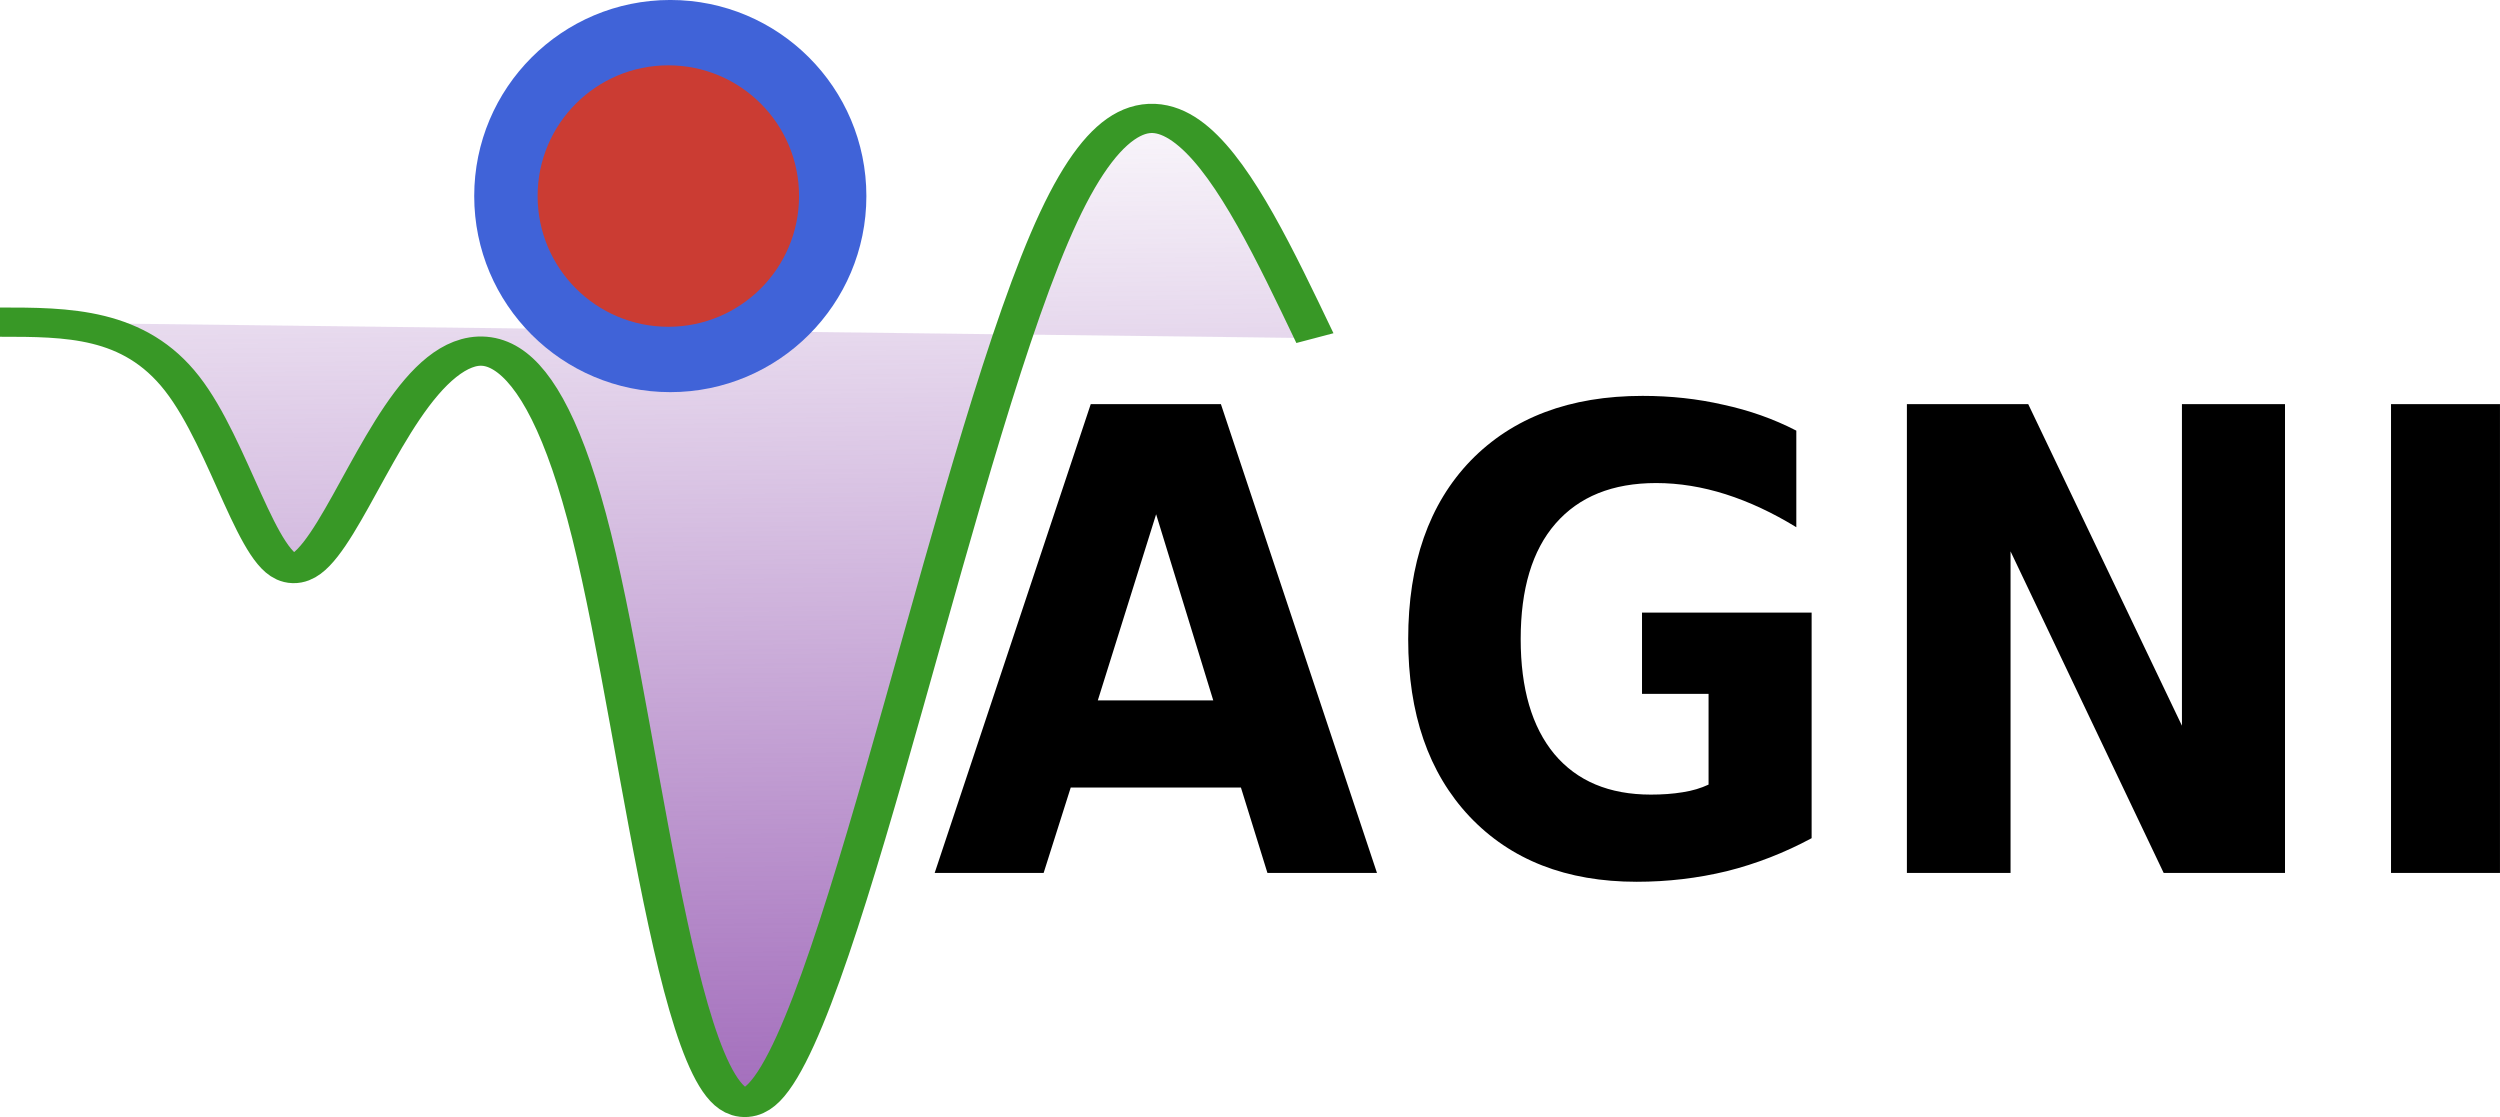
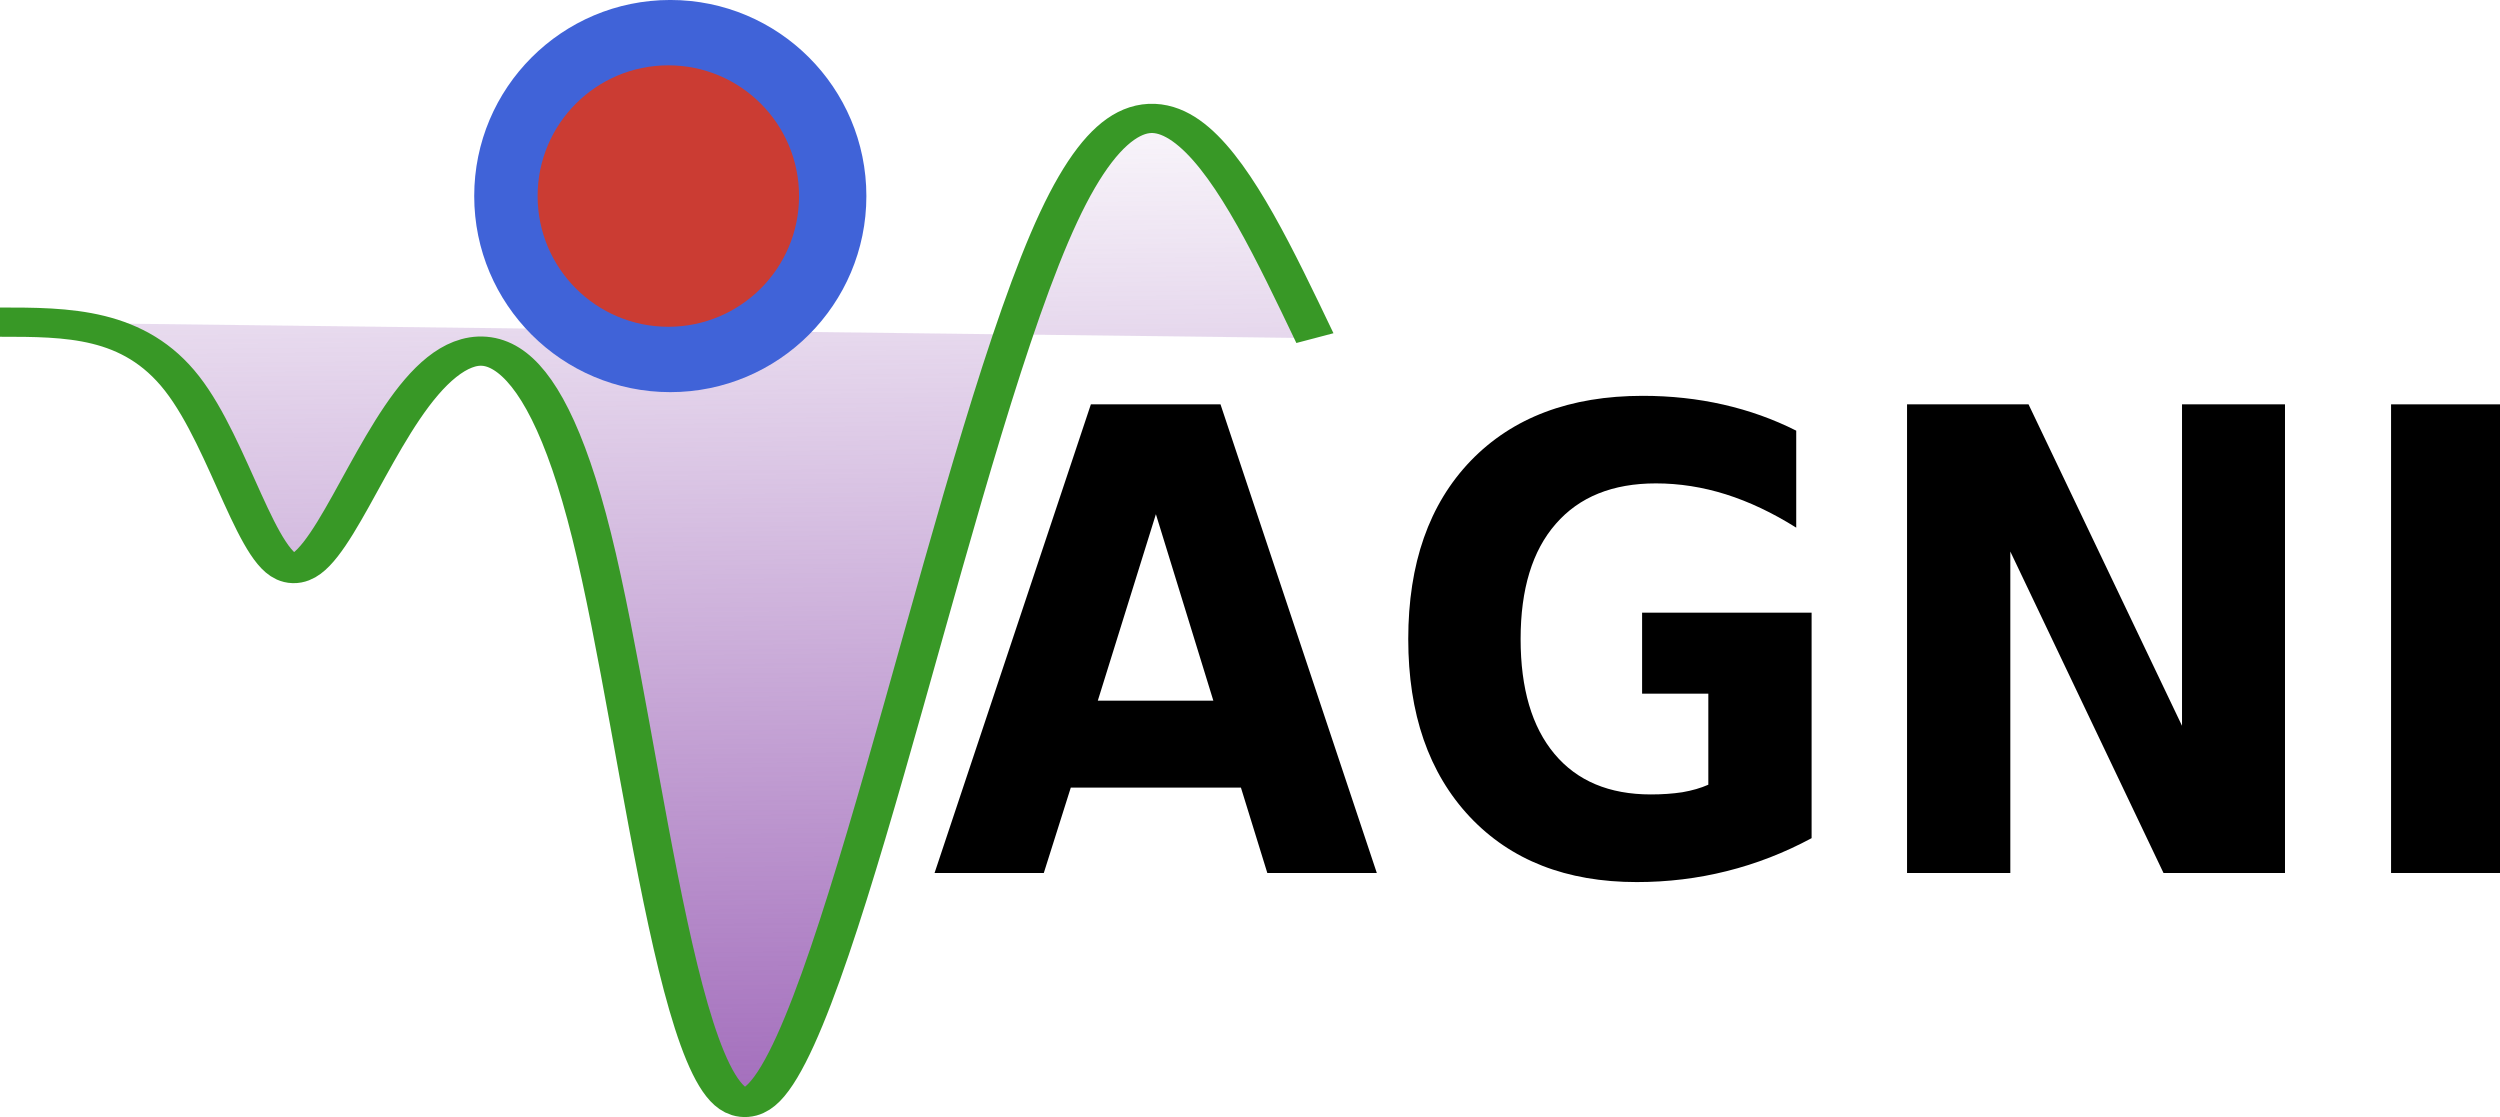
<svg xmlns="http://www.w3.org/2000/svg" xmlns:xlink="http://www.w3.org/1999/xlink" width="66.325mm" height="29.632mm" viewBox="0 0 66.325 29.632" version="1.1" id="svg8">
  <defs id="defs2">
    <linearGradient id="linearGradient4621">
      <stop style="stop-color:#9558b2;stop-opacity:1;" offset="0" id="stop4617" />
      <stop style="stop-color:#9558b2;stop-opacity:0;" offset="1" id="stop4619" />
    </linearGradient>
    <linearGradient xlink:href="#linearGradient4621" id="linearGradient4623" x1="20.878" y1="63.46" x2="20.556" y2="38.297" gradientUnits="userSpaceOnUse" gradientTransform="matrix(1,0,0,1.197749,0.09367702,-8.454876)" />
  </defs>
  <g id="layer3" transform="translate(-12.28512,-38.7316)">
    <path style="fill:url(#linearGradient4623);fill-opacity:1;stroke:#389826;stroke-width:0.732;stroke-linecap:butt;stroke-linejoin:miter;stroke-miterlimit:4;stroke-dasharray:none;stroke-opacity:1" d="m 8.419,44.029 c 1.248,0 2.495,0 3.385,1.536 0.891,1.536 1.425,4.611 2.071,4.633 0.646,0.022 1.403,-3.007 2.383,-4.543 0.98,-1.537 2.183,-1.581 3.163,3.718 0.98,5.3 1.737,15.948 3.207,13.943 1.47,-2.005 3.653,-16.66 5.479,-21.916 1.826,-5.256 3.296,-1.114 4.766,3.029" id="path3733" transform="matrix(1.426548,0,0,1.059716,0.2750282,0.6196435)" />
    <flowRoot xml:space="preserve" id="flowRoot4625" style="font-style:normal;font-weight:normal;font-size:40px;line-height:1.25;font-family:sans-serif;letter-spacing:0px;word-spacing:0px;fill:#000000;fill-opacity:1;stroke:none" transform="scale(0.2645833)">
      <flowRegion id="flowRegion4627">
        <rect id="rect4629" width="165.665" height="44.447" x="146.472" y="205.301" />
      </flowRegion>
      <flowPara id="flowPara4631">AGNI</flowPara>
    </flowRoot>
-     <text xml:space="preserve" style="font-style:normal;font-weight:normal;font-size:17.055px;line-height:1.25;font-family:sans-serif;letter-spacing:0px;word-spacing:0px;fill:#000000;fill-opacity:1;stroke:none;stroke-width:0.426" x="37.004" y="61.892" id="text4635">
-       <tspan id="tspan4633" x="37.004" y="61.892" style="font-style:normal;font-variant:normal;font-weight:bold;font-stretch:semi-condensed;font-size:17.055px;font-family:'DejaVu Sans';-inkscape-font-specification:'DejaVu Sans, Bold Semi-Condensed';font-variant-ligatures:normal;font-variant-caps:normal;font-variant-numeric:normal;font-feature-settings:normal;text-align:start;writing-mode:lr-tb;text-anchor:start;stroke-width:0.426">AGNI</tspan>
-     </text>
+     <g aria-label="AGNI" style="font-style:normal;font-weight:normal;font-size:17.055px;line-height:1.25;font-family:sans-serif;letter-spacing:0px;word-spacing:0px;fill:#000000;fill-opacity:1;stroke:none;stroke-width:0.426" id="text4635">
+       <path d="m 45.207,59.627 h -4.514 l -0.716,2.265 h -2.898 l 4.147,-12.433 h 3.439 l 4.147,12.433 H 45.907 Z M 41.41,57.32 h 3.065 l -1.524,-4.947 z" style="font-style:normal;font-variant:normal;font-weight:bold;font-stretch:semi-condensed;font-size:17.055px;font-family:'DejaVu Sans';-inkscape-font-specification:'DejaVu Sans, Bold Semi-Condensed';font-variant-ligatures:normal;font-variant-caps:normal;font-variant-numeric:normal;font-feature-settings:normal;text-align:start;writing-mode:lr-tb;text-anchor:start;stroke-width:0.426" id="path34" />
+       <path d="m 60.347,60.968 q -1.083,0.583 -2.249,0.874 -1.158,0.291 -2.39,0.291 -2.798,0 -4.43,-1.732 -1.632,-1.741 -1.632,-4.714 0,-3.006 1.657,-4.73 1.666,-1.724 4.564,-1.724 1.116,0 2.14,0.233 1.024,0.233 1.932,0.691 v 2.573 q -0.941,-0.591 -1.865,-0.883 -0.924,-0.291 -1.857,-0.291 -1.724,0 -2.657,1.074 -0.933,1.066 -0.933,3.056 0,1.974 0.899,3.048 0.899,1.074 2.557,1.074 0.45,0 0.833,-0.058 0.391,-0.067 0.691,-0.2 v -2.415 h -1.757 v -2.149 h 4.497 z" style="font-style:normal;font-variant:normal;font-weight:bold;font-stretch:semi-condensed;font-size:17.055px;font-family:'DejaVu Sans';-inkscape-font-specification:'DejaVu Sans, Bold Semi-Condensed';font-variant-ligatures:normal;font-variant-caps:normal;font-variant-numeric:normal;font-feature-settings:normal;text-align:start;writing-mode:lr-tb;text-anchor:start;stroke-width:0.426" id="path36" />
+       <path d="m 62.879,49.459 h 3.223 l 4.072,8.528 v -8.528 h 2.732 v 12.433 h -3.223 l -4.064,-8.528 v 8.528 h -2.74 z" style="font-style:normal;font-variant:normal;font-weight:bold;font-stretch:semi-condensed;font-size:17.055px;font-family:'DejaVu Sans';-inkscape-font-specification:'DejaVu Sans, Bold Semi-Condensed';font-variant-ligatures:normal;font-variant-caps:normal;font-variant-numeric:normal;font-feature-settings:normal;text-align:start;writing-mode:lr-tb;text-anchor:start;stroke-width:0.426" id="path38" />
+       <path d="m 75.72,49.459 h 2.89 v 12.433 h -2.89 z" style="font-style:normal;font-variant:normal;font-weight:bold;font-stretch:semi-condensed;font-size:17.055px;font-family:'DejaVu Sans';-inkscape-font-specification:'DejaVu Sans, Bold Semi-Condensed';font-variant-ligatures:normal;font-variant-caps:normal;font-variant-numeric:normal;font-feature-settings:normal;text-align:start;writing-mode:lr-tb;text-anchor:start;stroke-width:0.426" id="path40" />
+     </g>
    <flowRoot xml:space="preserve" id="flowRoot26" style="font-style:normal;font-weight:normal;font-size:40px;line-height:1.25;font-family:sans-serif;letter-spacing:0px;word-spacing:0px;fill:#000000;fill-opacity:1;stroke:none" transform="matrix(0.2645833,0,0,0.2645833,12.28512,38.7316)">
      <flowRegion id="flowRegion28">
        <rect id="rect30" width="327.289" height="150.008" x="-24.244" y="-22.357" />
      </flowRegion>
      <flowPara id="flowPara32" />
    </flowRoot>
  </g>
  <g id="layer2" transform="translate(-12.28512,-38.7316)">
    <circle style="fill:#4063d8;fill-opacity:1;stroke:none;stroke-width:0.223;stroke-miterlimit:4;stroke-dasharray:none;stroke-opacity:1" id="path3713-3-6" cx="30.068" cy="43.933" r="5.202" />
  </g>
  <g id="layer1" transform="translate(-12.28512,-38.7316)">
    <circle style="fill:#cb3c33;fill-opacity:1;stroke:none;stroke-width:0.149;stroke-miterlimit:4;stroke-dasharray:none;stroke-opacity:1" id="path3713-3" cx="30.016" cy="43.933" r="3.468" />
  </g>
</svg>
